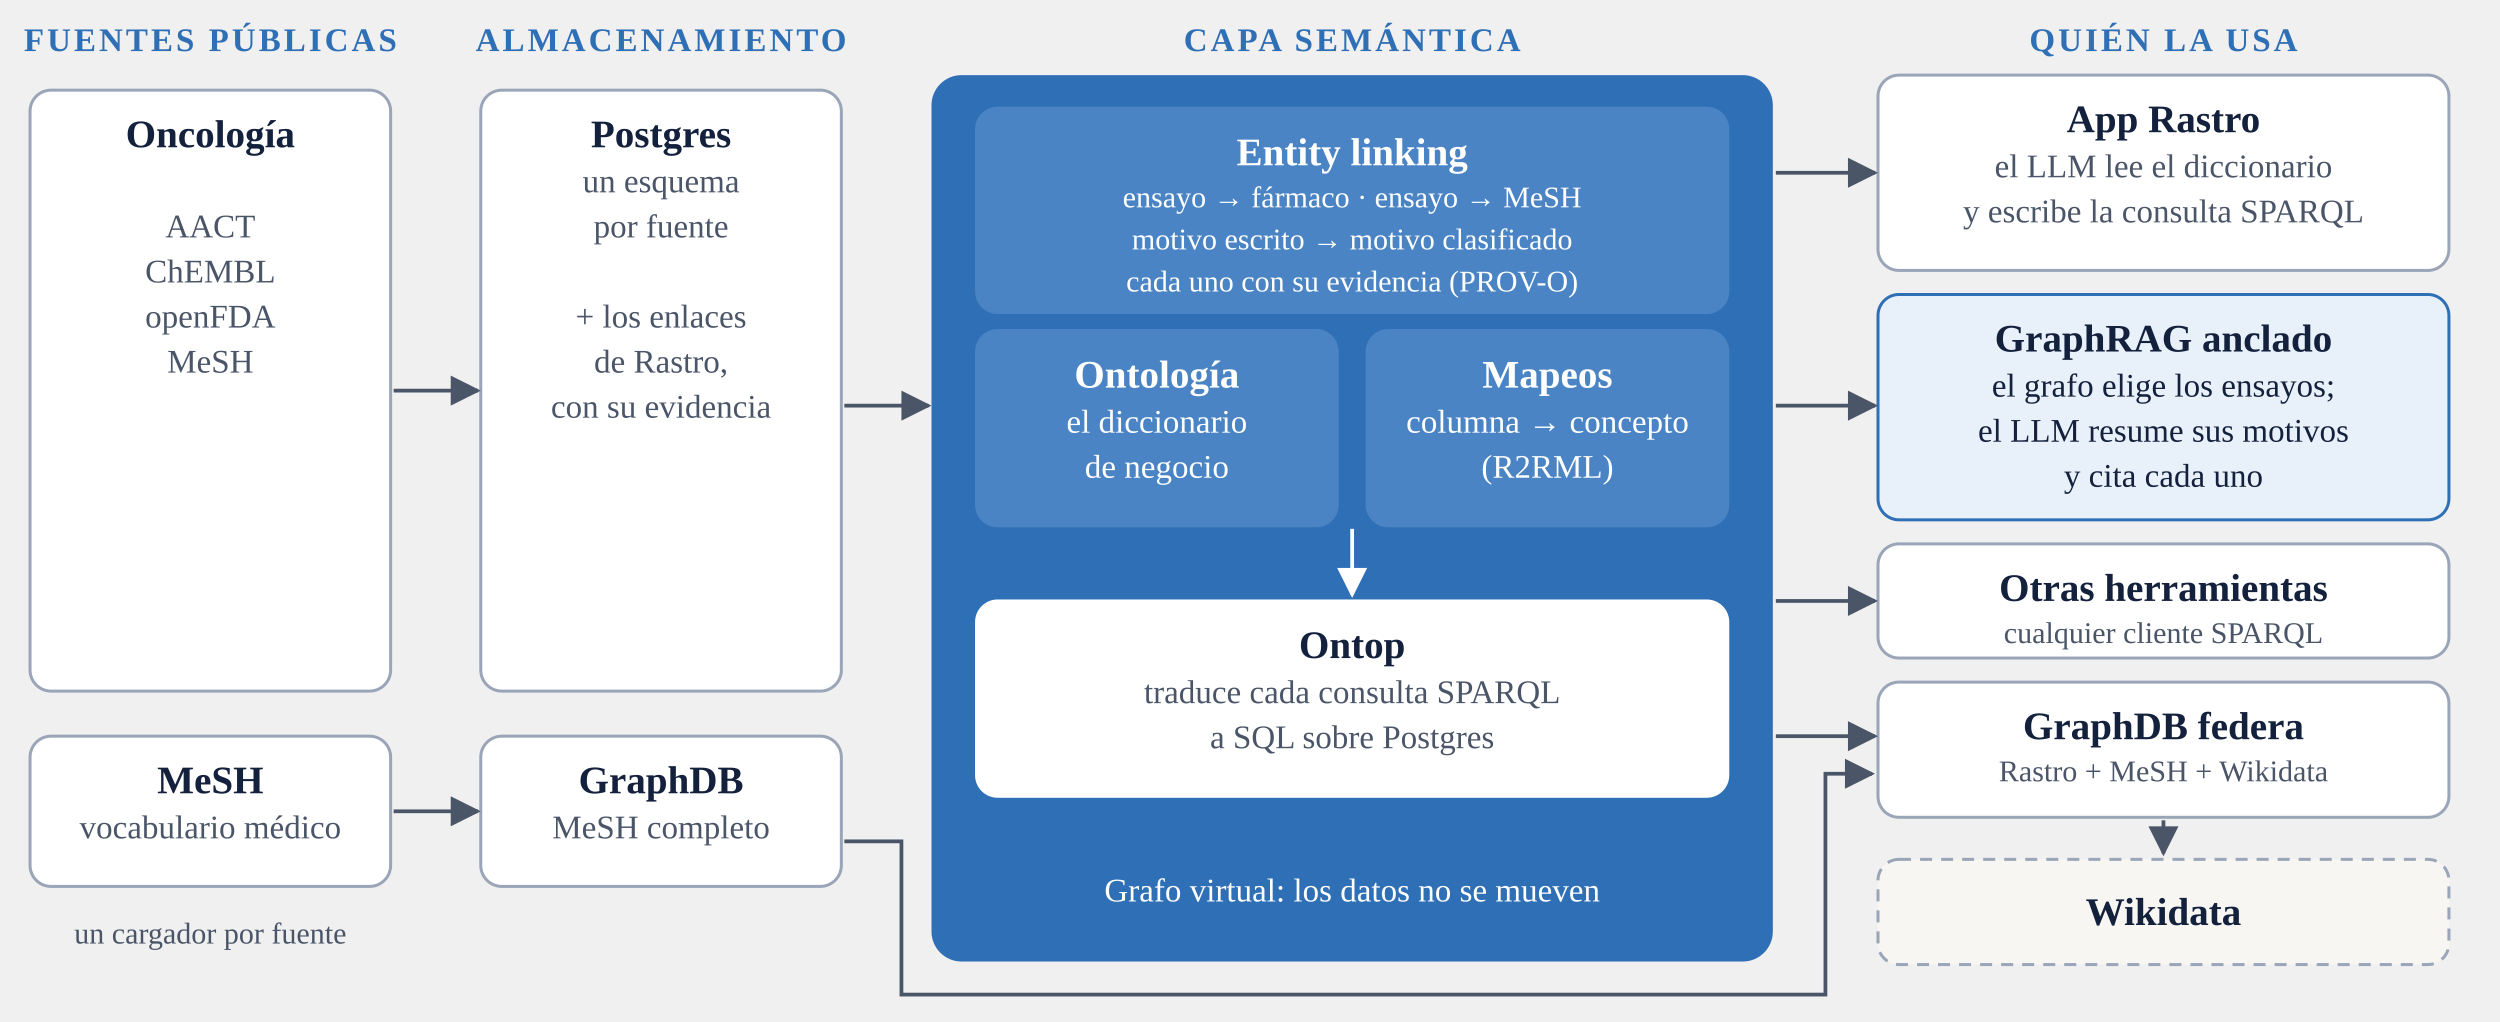
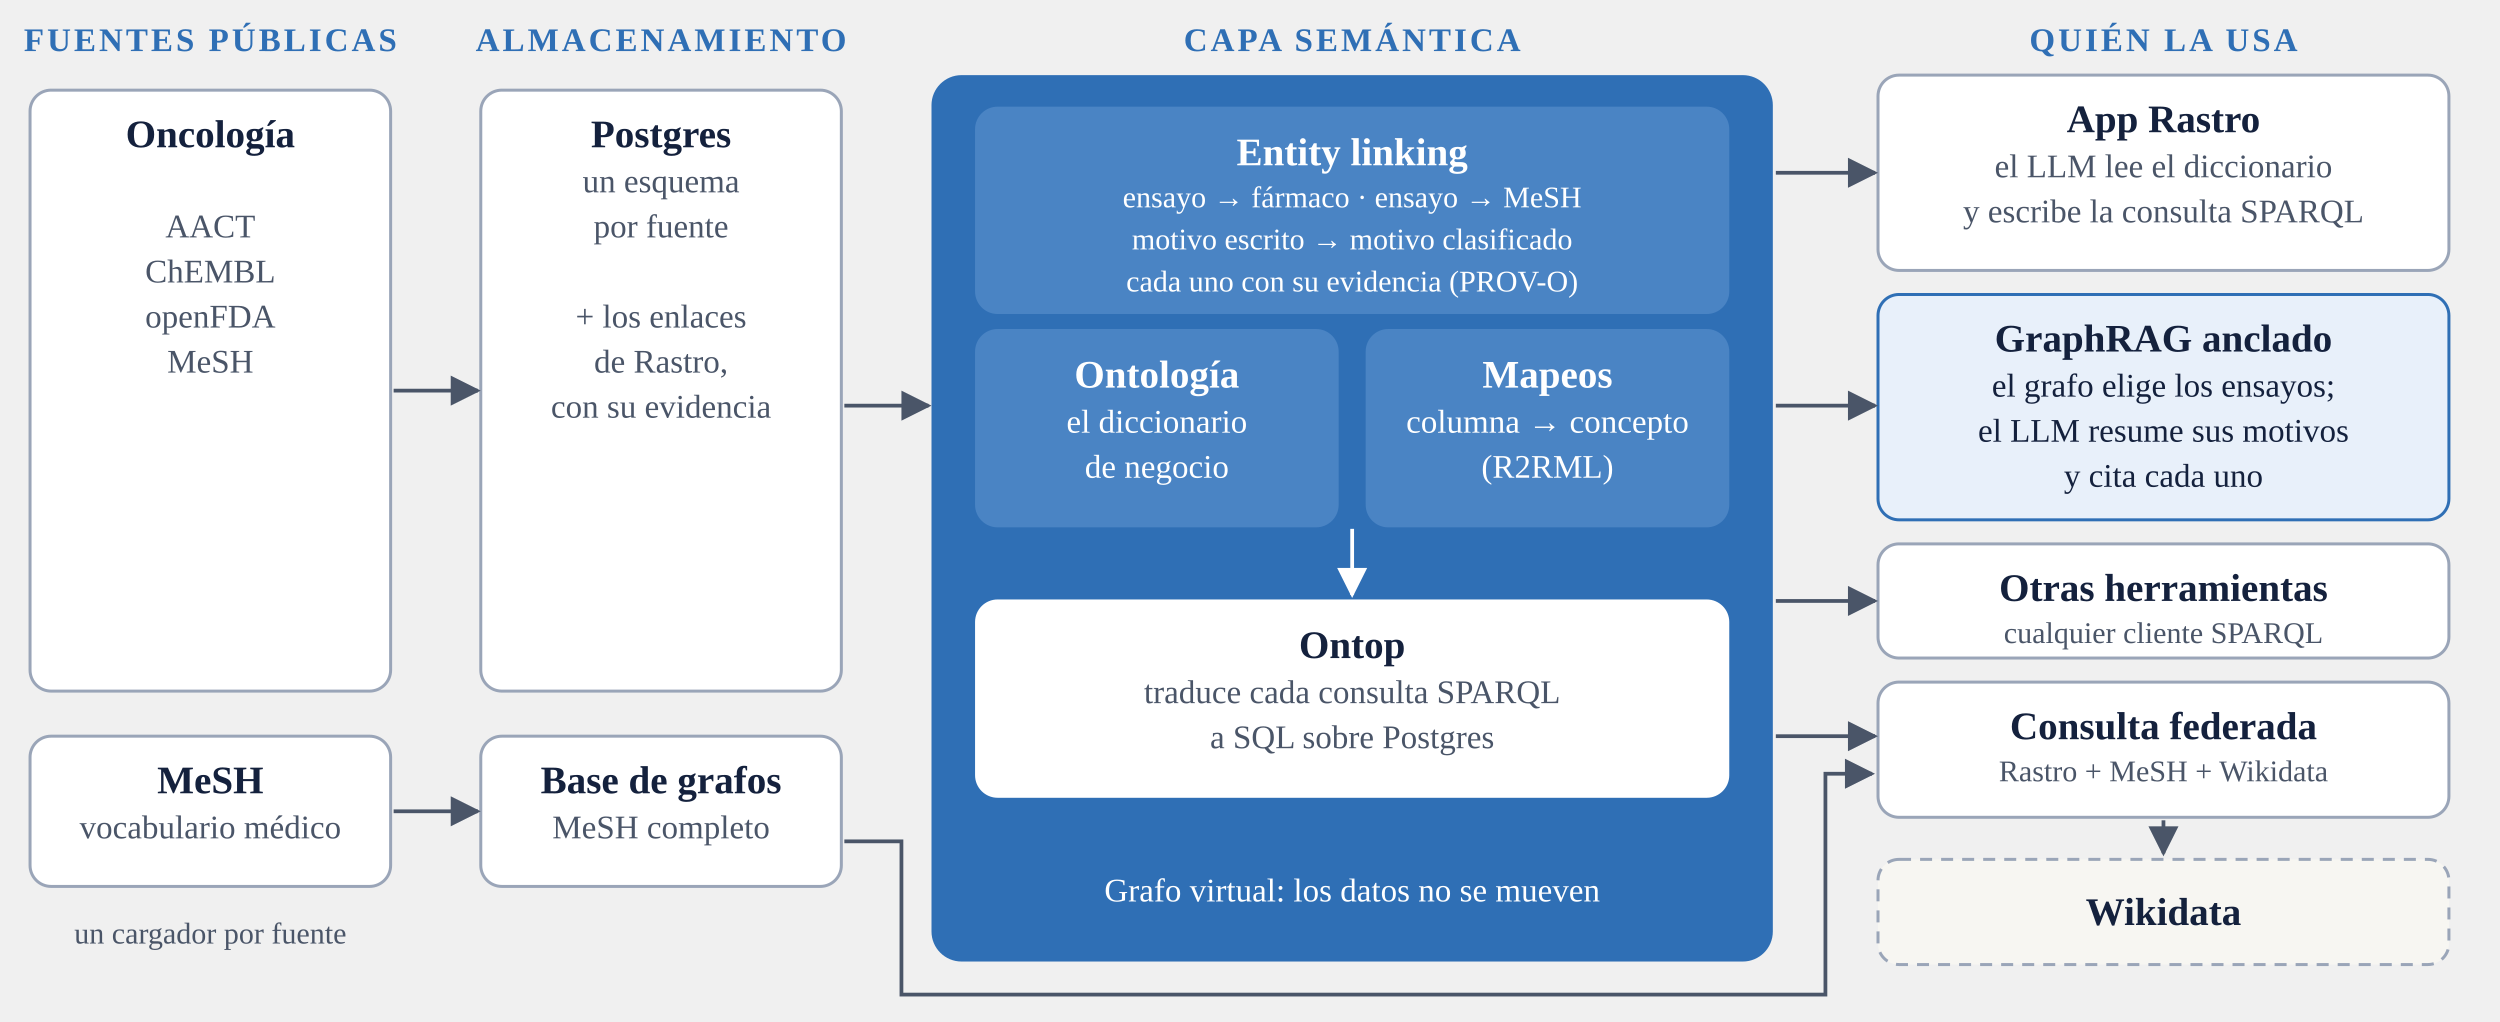
<svg xmlns="http://www.w3.org/2000/svg" viewBox="0 0 1664 680" width="1664" height="680" font-family="'Times New Roman', Times, serif">
  <defs>
    <marker id="arrow" viewBox="0 0 10 10" refX="9" refY="5" markerWidth="8" markerHeight="8" orient="auto-start-reverse">
      <path d="M0,0 L10,5 L0,10 z" fill="#4A5568" />
    </marker>
    <marker id="sub" viewBox="0 0 12 12" refX="11" refY="6" markerWidth="12" markerHeight="12" orient="auto">
      <path d="M0,0 L12,6 L0,12 z" fill="#FFFFFF" stroke="#4A5568" stroke-width="1.5" />
    </marker>
    <marker id="white" viewBox="0 0 10 10" refX="9" refY="5" markerWidth="8" markerHeight="8" orient="auto">
      <path d="M0,0 L10,5 L0,10 z" fill="#FFFFFF" />
    </marker>
  </defs>
  <text x="140" y="34" text-anchor="middle" font-size="22" font-weight="700" letter-spacing="2" fill="#2F6FB5">FUENTES PÚBLICAS</text>
  <text x="440" y="34" text-anchor="middle" font-size="22" font-weight="700" letter-spacing="2" fill="#2F6FB5">ALMACENAMIENTO</text>
  <text x="900" y="34" text-anchor="middle" font-size="22" font-weight="700" letter-spacing="2" fill="#2F6FB5">CAPA SEMÁNTICA</text>
  <text x="1440" y="34" text-anchor="middle" font-size="22" font-weight="700" letter-spacing="2" fill="#2F6FB5">QUIÉN LA USA</text>
  <rect x="20" y="60" width="240" height="400" rx="14" fill="#FFFFFF" stroke="#9AA5B8" stroke-width="2" />
  <text x="140.0" y="98" text-anchor="middle" font-size="26" font-weight="700" fill="#14213D">Oncología</text>
  <text x="140.0" y="128" text-anchor="middle" font-size="22" fill="#4A5568" />
  <text x="140.0" y="158" text-anchor="middle" font-size="22" fill="#4A5568">AACT</text>
  <text x="140.0" y="188" text-anchor="middle" font-size="22" fill="#4A5568">ChEMBL</text>
  <text x="140.0" y="218" text-anchor="middle" font-size="22" fill="#4A5568">openFDA</text>
  <text x="140.0" y="248" text-anchor="middle" font-size="22" fill="#4A5568">MeSH</text>
  <rect x="320" y="60" width="240" height="400" rx="14" fill="#FFFFFF" stroke="#9AA5B8" stroke-width="2" />
  <text x="440.0" y="98" text-anchor="middle" font-size="26" font-weight="700" fill="#14213D">Postgres</text>
  <text x="440.0" y="128" text-anchor="middle" font-size="22" fill="#4A5568">un esquema</text>
  <text x="440.0" y="158" text-anchor="middle" font-size="22" fill="#4A5568">por fuente</text>
  <text x="440.0" y="188" text-anchor="middle" font-size="22" fill="#4A5568" />
  <text x="440.0" y="218" text-anchor="middle" font-size="22" fill="#4A5568">+ los enlaces</text>
  <text x="440.0" y="248" text-anchor="middle" font-size="22" fill="#4A5568">de Rastro,</text>
  <text x="440.0" y="278" text-anchor="middle" font-size="22" fill="#4A5568">con su evidencia</text>
  <line x1="262" y1="260" x2="318" y2="260" stroke="#4A5568" stroke-width="2.5" marker-end="url(#arrow)" />
  <rect x="20" y="490" width="240" height="100" rx="14" fill="#FFFFFF" stroke="#9AA5B8" stroke-width="2" />
  <text x="140.0" y="528" text-anchor="middle" font-size="26" font-weight="700" fill="#14213D">MeSH</text>
  <text x="140.0" y="558" text-anchor="middle" font-size="22" fill="#4A5568">vocabulario médico</text>
  <rect x="320" y="490" width="240" height="100" rx="14" fill="#FFFFFF" stroke="#9AA5B8" stroke-width="2" />
-   <text x="440.0" y="528" text-anchor="middle" font-size="26" font-weight="700" fill="#14213D">GraphDB</text>
+   <text x="440.0" y="528" text-anchor="middle" font-size="26" font-weight="700" fill="#14213D">Base de grafos</text>
  <text x="440.0" y="558" text-anchor="middle" font-size="22" fill="#4A5568">MeSH completo</text>
  <line x1="262" y1="540" x2="318" y2="540" stroke="#4A5568" stroke-width="2.5" marker-end="url(#arrow)" />
  <text x="140" y="628" text-anchor="middle" font-size="20" fill="#4A5568">un cargador por fuente</text>
  <rect x="620" y="50" width="560" height="590" rx="20" fill="#2F6FB5" />
  <rect x="650" y="72" width="500" height="136" rx="14" fill="#4A84C4" stroke="#4A84C4" stroke-width="2" />
  <text x="900.0" y="110" text-anchor="middle" font-size="26" font-weight="700" fill="#FFFFFF">Entity linking</text>
  <text x="900.0" y="138" text-anchor="middle" font-size="20" fill="#FFFFFF">ensayo → fármaco · ensayo → MeSH</text>
  <text x="900.0" y="166" text-anchor="middle" font-size="20" fill="#FFFFFF">motivo escrito → motivo clasificado</text>
  <text x="900.0" y="194" text-anchor="middle" font-size="20" fill="#FFFFFF">cada uno con su evidencia (PROV-O)</text>
  <rect x="650" y="220" width="240" height="130" rx="14" fill="#4A84C4" stroke="#4A84C4" stroke-width="2" />
  <text x="770.0" y="258" text-anchor="middle" font-size="26" font-weight="700" fill="#FFFFFF">Ontología</text>
  <text x="770.0" y="288" text-anchor="middle" font-size="22" fill="#FFFFFF">el diccionario</text>
  <text x="770.0" y="318" text-anchor="middle" font-size="22" fill="#FFFFFF">de negocio</text>
  <rect x="910" y="220" width="240" height="130" rx="14" fill="#4A84C4" stroke="#4A84C4" stroke-width="2" />
  <text x="1030.0" y="258" text-anchor="middle" font-size="26" font-weight="700" fill="#FFFFFF">Mapeos</text>
  <text x="1030.0" y="288" text-anchor="middle" font-size="22" fill="#FFFFFF">columna → concepto</text>
  <text x="1030.0" y="318" text-anchor="middle" font-size="22" fill="#FFFFFF">(R2RML)</text>
  <rect x="650" y="400" width="500" height="130" rx="14" fill="#FFFFFF" stroke="#FFFFFF" stroke-width="2" />
  <text x="900.0" y="438" text-anchor="middle" font-size="26" font-weight="700" fill="#14213D">Ontop</text>
  <text x="900.0" y="468" text-anchor="middle" font-size="22" fill="#4A5568">traduce cada consulta SPARQL</text>
  <text x="900.0" y="498" text-anchor="middle" font-size="22" fill="#4A5568">a SQL sobre Postgres</text>
  <text x="900" y="600" text-anchor="middle" font-size="22" fill="#FFFFFF">Grafo virtual: los datos no se mueven</text>
  <line x1="562" y1="270" x2="618" y2="270" stroke="#4A5568" stroke-width="2.5" marker-end="url(#arrow)" />
  <line x1="900" y1="352" x2="900" y2="396" stroke="#FFFFFF" stroke-width="2.5" marker-end="url(#white)" />
  <rect x="1250" y="50" width="380" height="130" rx="14" fill="#FFFFFF" stroke="#9AA5B8" stroke-width="2" />
  <text x="1440.0" y="88" text-anchor="middle" font-size="26" font-weight="700" fill="#14213D">App Rastro</text>
  <text x="1440.0" y="118" text-anchor="middle" font-size="22" fill="#4A5568">el LLM lee el diccionario</text>
  <text x="1440.0" y="148" text-anchor="middle" font-size="22" fill="#4A5568">y escribe la consulta SPARQL</text>
  <rect x="1250" y="196" width="380" height="150" rx="14" fill="#E8F0FA" stroke="#2F6FB5" stroke-width="2" />
  <text x="1440.0" y="234" text-anchor="middle" font-size="26" font-weight="700" fill="#14213D">GraphRAG anclado</text>
  <text x="1440.0" y="264" text-anchor="middle" font-size="22" fill="#14213D">el grafo elige los ensayos;</text>
  <text x="1440.0" y="294" text-anchor="middle" font-size="22" fill="#14213D">el LLM resume sus motivos</text>
  <text x="1440.0" y="324" text-anchor="middle" font-size="22" fill="#14213D">y cita cada uno</text>
  <rect x="1250" y="362" width="380" height="76" rx="14" fill="#FFFFFF" stroke="#9AA5B8" stroke-width="2" />
  <text x="1440.0" y="400" text-anchor="middle" font-size="26" font-weight="700" fill="#14213D">Otras herramientas</text>
  <text x="1440.0" y="428" text-anchor="middle" font-size="20" fill="#4A5568">cualquier cliente SPARQL</text>
  <line x1="1182" y1="115" x2="1248" y2="115" stroke="#4A5568" stroke-width="2.5" marker-end="url(#arrow)" />
  <line x1="1182" y1="270" x2="1248" y2="270" stroke="#4A5568" stroke-width="2.5" marker-end="url(#arrow)" />
  <line x1="1182" y1="400" x2="1248" y2="400" stroke="#4A5568" stroke-width="2.5" marker-end="url(#arrow)" />
  <rect x="1250" y="454" width="380" height="90" rx="14" fill="#FFFFFF" stroke="#9AA5B8" stroke-width="2" />
-   <text x="1440.0" y="492" text-anchor="middle" font-size="26" font-weight="700" fill="#14213D">GraphDB federa</text>
+   <text x="1440.0" y="492" text-anchor="middle" font-size="26" font-weight="700" fill="#14213D">Consulta federada</text>
  <text x="1440.0" y="520" text-anchor="middle" font-size="20" fill="#4A5568">Rastro + MeSH + Wikidata</text>
  <rect x="1250" y="572" width="380" height="70" rx="14" fill="#F7F6F2" stroke="#9AA5B8" stroke-width="2" stroke-dasharray="8,6" />
  <text x="1440.0" y="615.667" text-anchor="middle" font-size="26" font-weight="700" fill="#14213D">Wikidata</text>
  <line x1="1182" y1="490" x2="1248" y2="490" stroke="#4A5568" stroke-width="2.5" marker-end="url(#arrow)" />
  <line x1="1440" y1="546" x2="1440" y2="568" stroke="#4A5568" stroke-width="2.5" marker-end="url(#arrow)" />
  <polyline points="562,560 600,560 600,662 1215,662 1215,515 1246,515" fill="none" stroke="#4A5568" stroke-width="2.5" marker-end="url(#arrow)" />
</svg>
